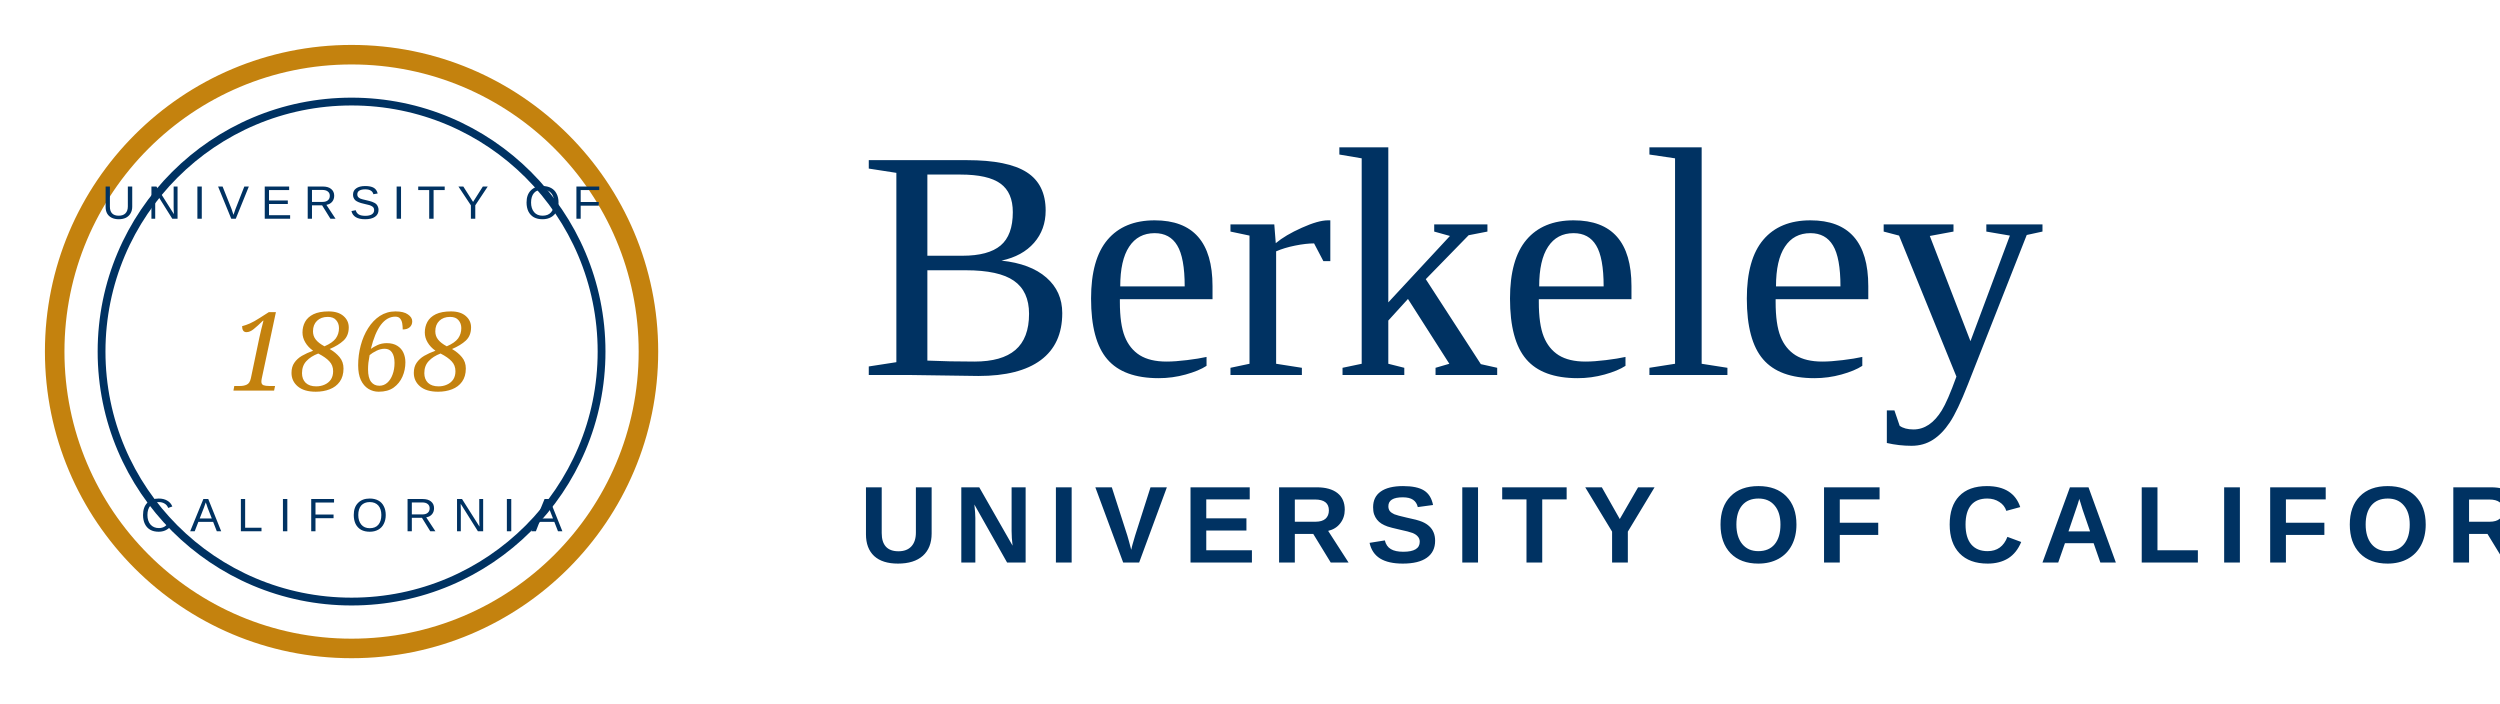
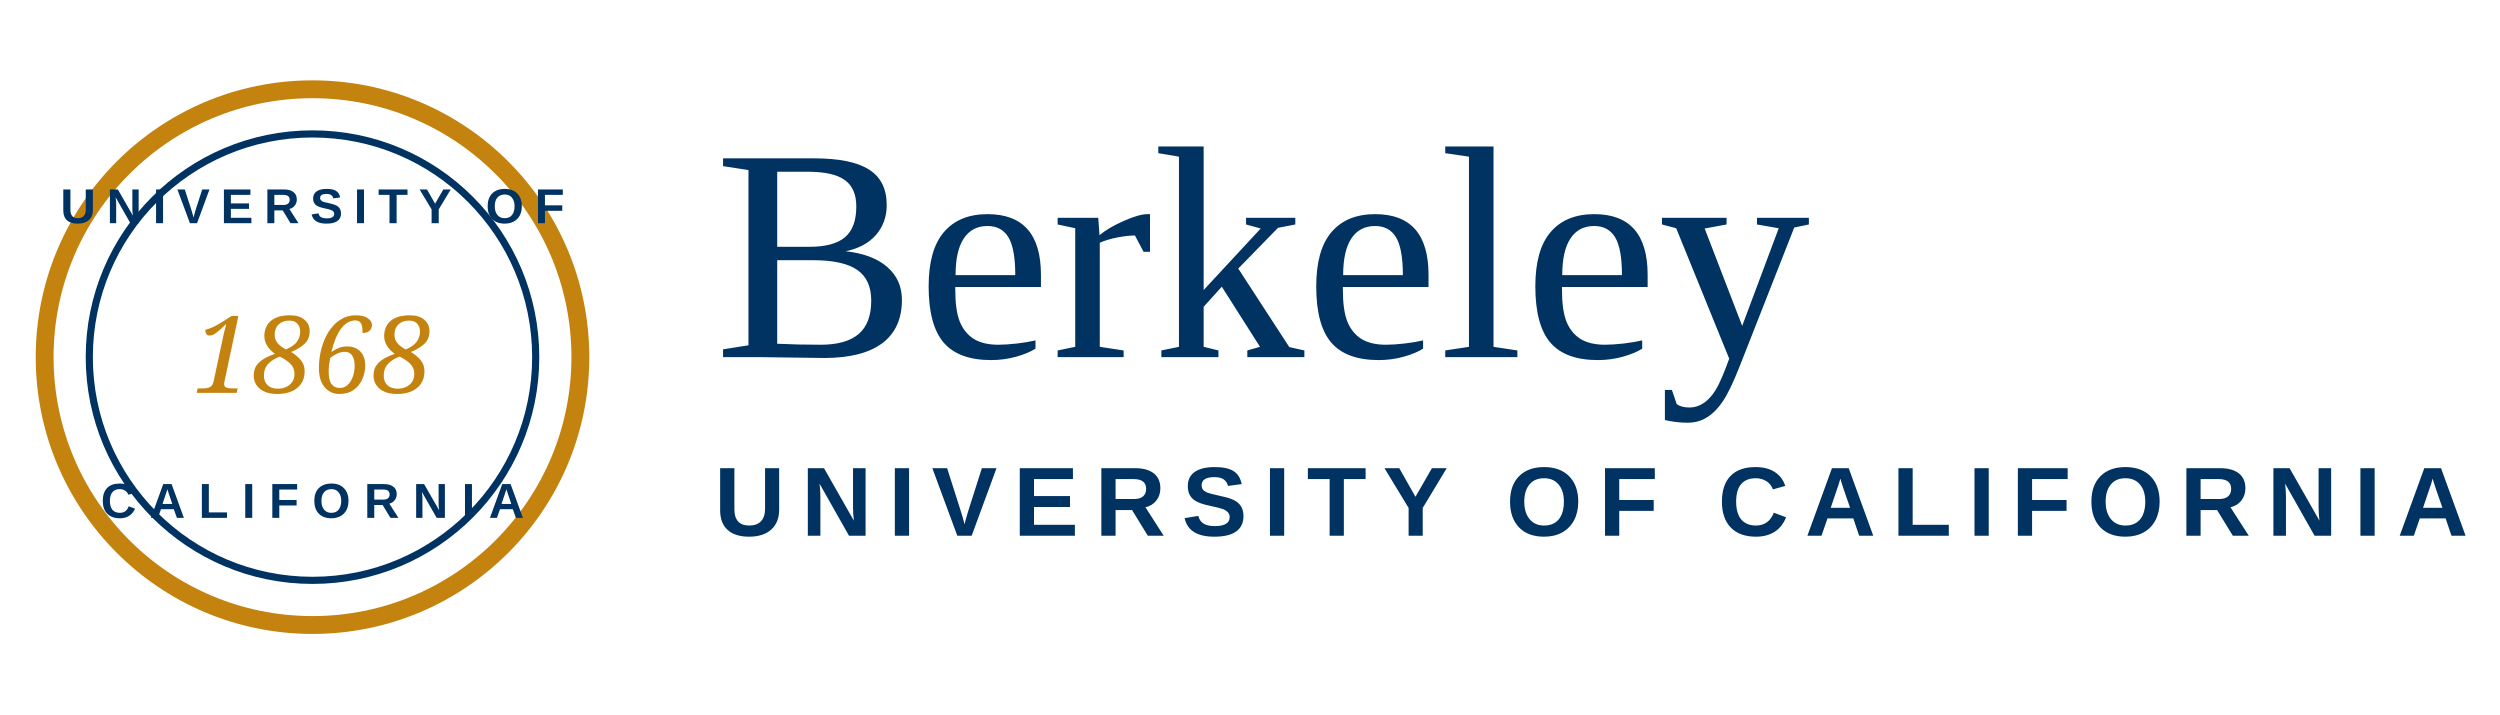
- <svg xmlns="http://www.w3.org/2000/svg" viewBox="0 0 320 90">
-   <text x="110" y="48" font-family="Georgia,'Times New Roman',serif" font-size="42" fill="#003262" font-weight="400">Berkeley</text>
-   <text x="110" y="72" font-family="Arial,Helvetica,sans-serif" font-size="14" fill="#003262" letter-spacing="2" font-weight="600">UNIVERSITY OF CALIFORNIA</text>
-   <circle cx="45" cy="45" r="38" fill="none" stroke="#C4820E" stroke-width="2.5" />
-   <circle cx="45" cy="45" r="32" fill="none" stroke="#003262" stroke-width="1" />
-   <text x="45" y="28" font-family="Arial,sans-serif" font-size="6" fill="#003262" text-anchor="middle" letter-spacing="1.5">UNIVERSITY OF</text>
-   <text x="45" y="68" font-family="Arial,sans-serif" font-size="6" fill="#003262" text-anchor="middle" letter-spacing="2">CALIFORNIA</text>
-   <text x="45" y="50" font-family="Georgia,serif" font-size="14" fill="#C4820E" text-anchor="middle" font-style="italic">1868</text>
+ <svg xmlns="http://www.w3.org/2000/svg" viewBox="0 0 280 80">
+   <circle cx="35" cy="40" r="30" fill="none" stroke="#C4820E" stroke-width="2" />
+   <circle cx="35" cy="40" r="25" fill="none" stroke="#003262" stroke-width="0.8" />
+   <text x="35" y="25" font-family="Arial,sans-serif" font-size="5.5" fill="#003262" text-anchor="middle" letter-spacing="1.2" font-weight="600">UNIVERSITY OF</text>
+   <text x="35" y="58" font-family="Arial,sans-serif" font-size="5.5" fill="#003262" text-anchor="middle" letter-spacing="1.5" font-weight="600">CALIFORNIA</text>
+   <text x="35" y="44" font-family="Georgia,serif" font-size="12" fill="#C4820E" text-anchor="middle" font-style="italic">1868</text>
+   <text x="80" y="40" font-family="Georgia,'Times New Roman',serif" font-size="34" fill="#003262">Berkeley</text>
+   <text x="80" y="60" font-family="Arial,Helvetica,sans-serif" font-size="11" fill="#003262" letter-spacing="1.8" font-weight="600">UNIVERSITY OF CALIFORNIA</text>
</svg>
